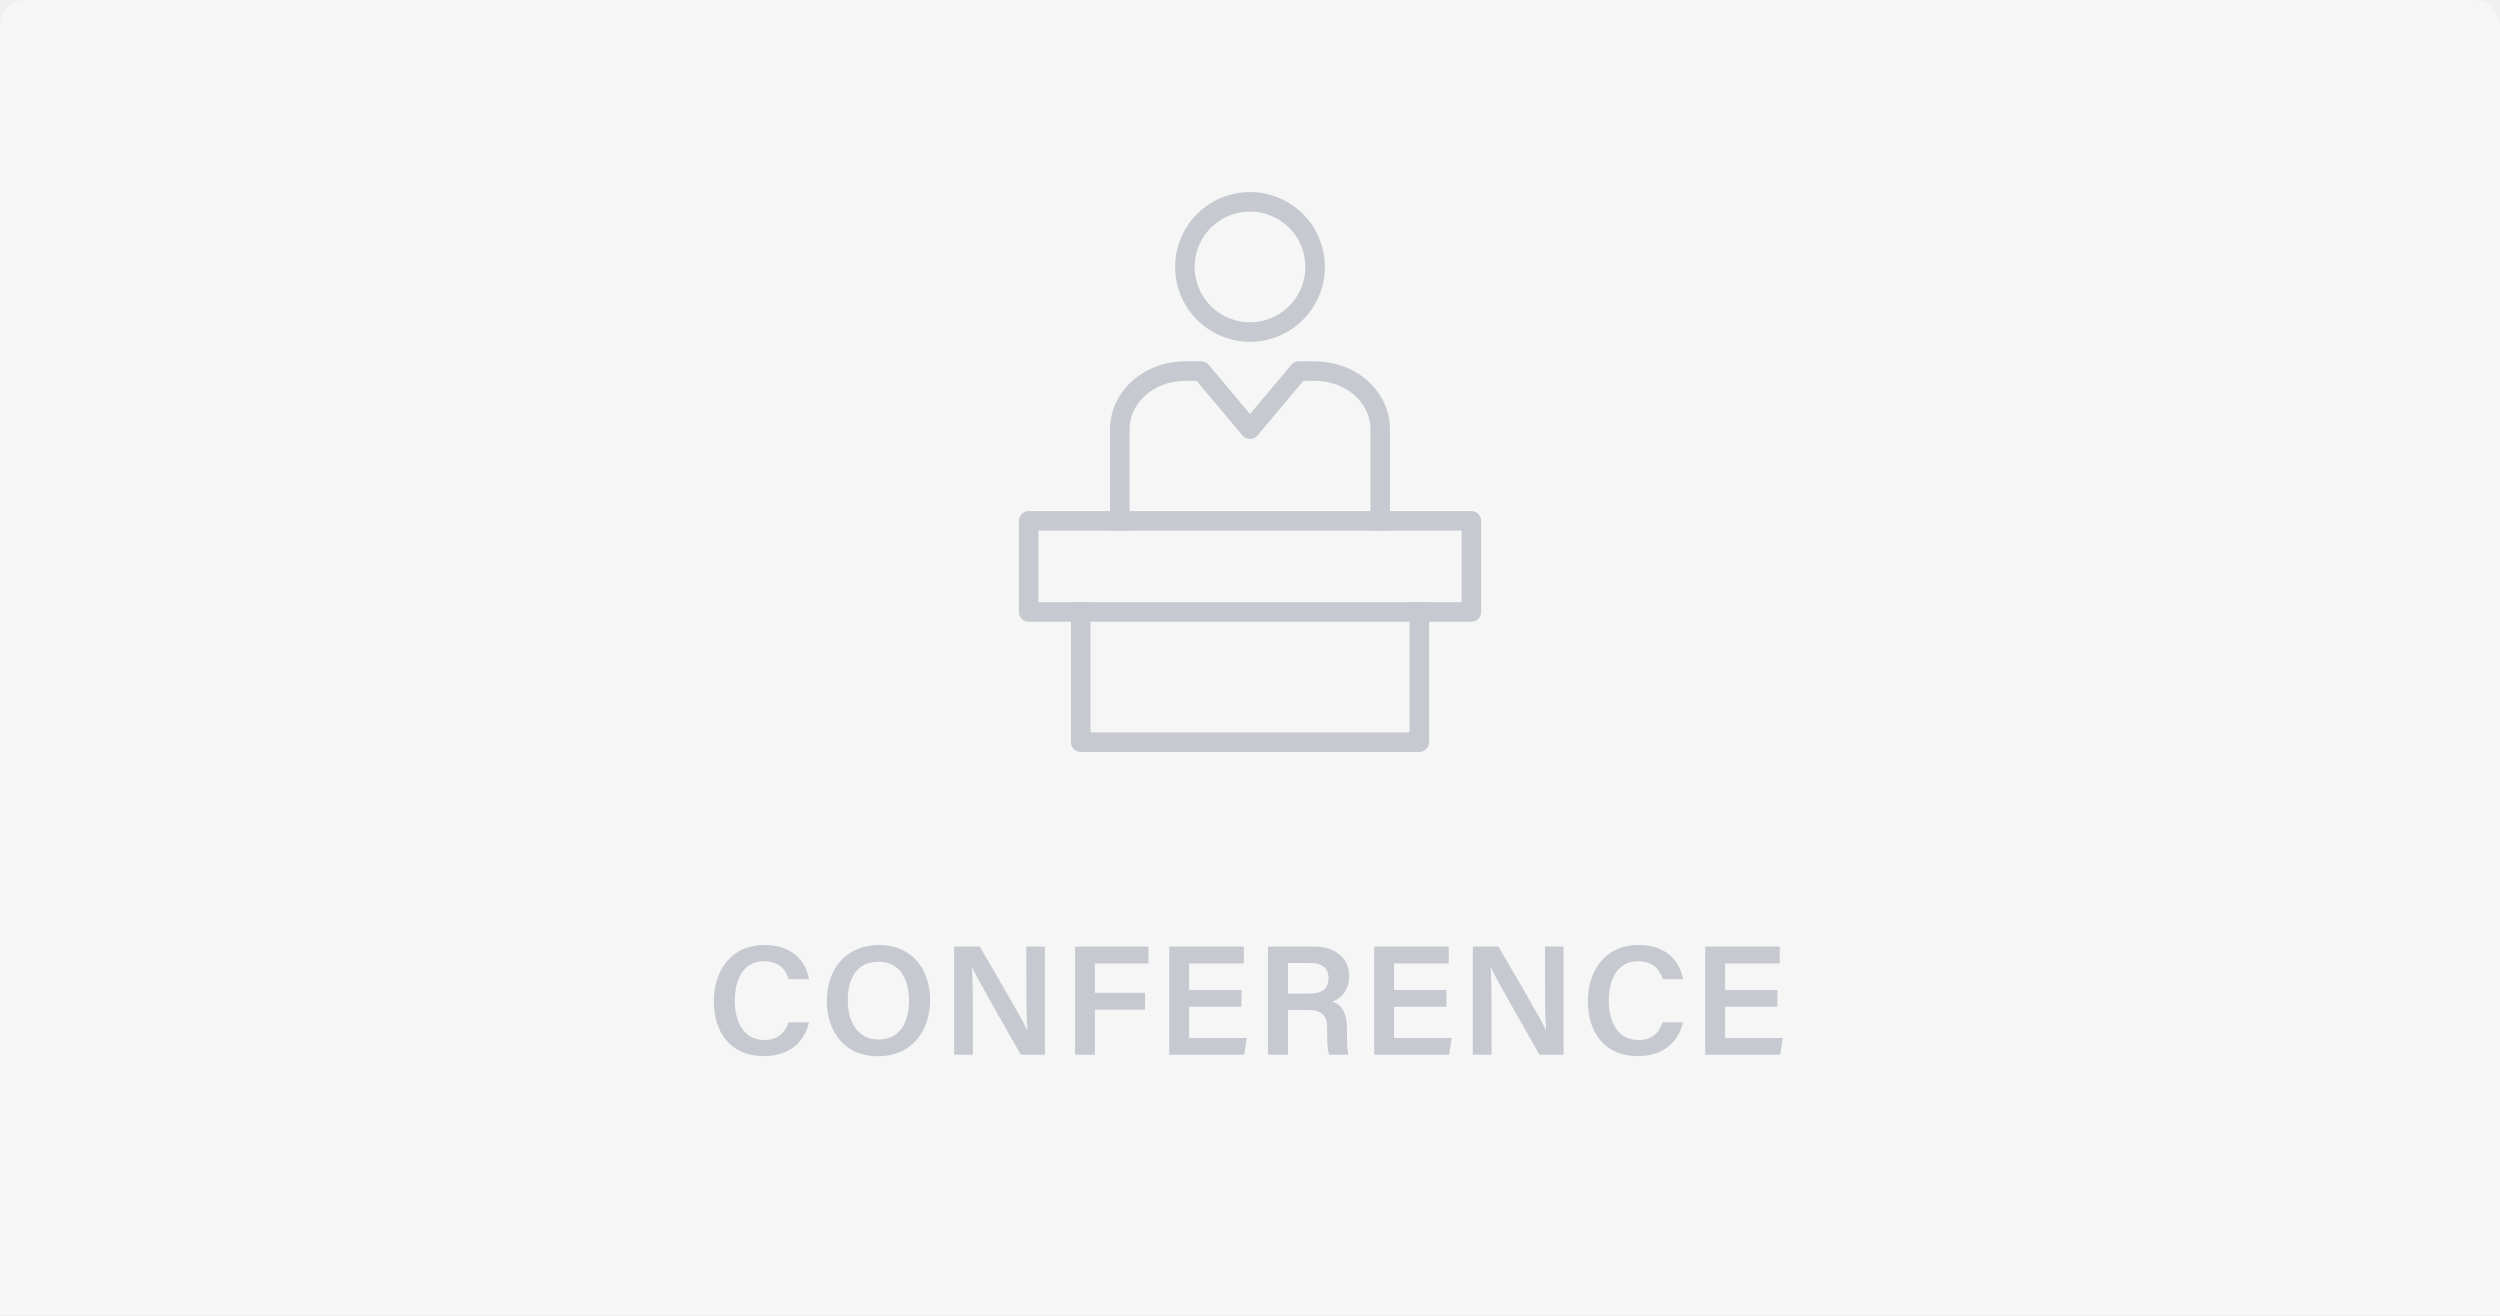
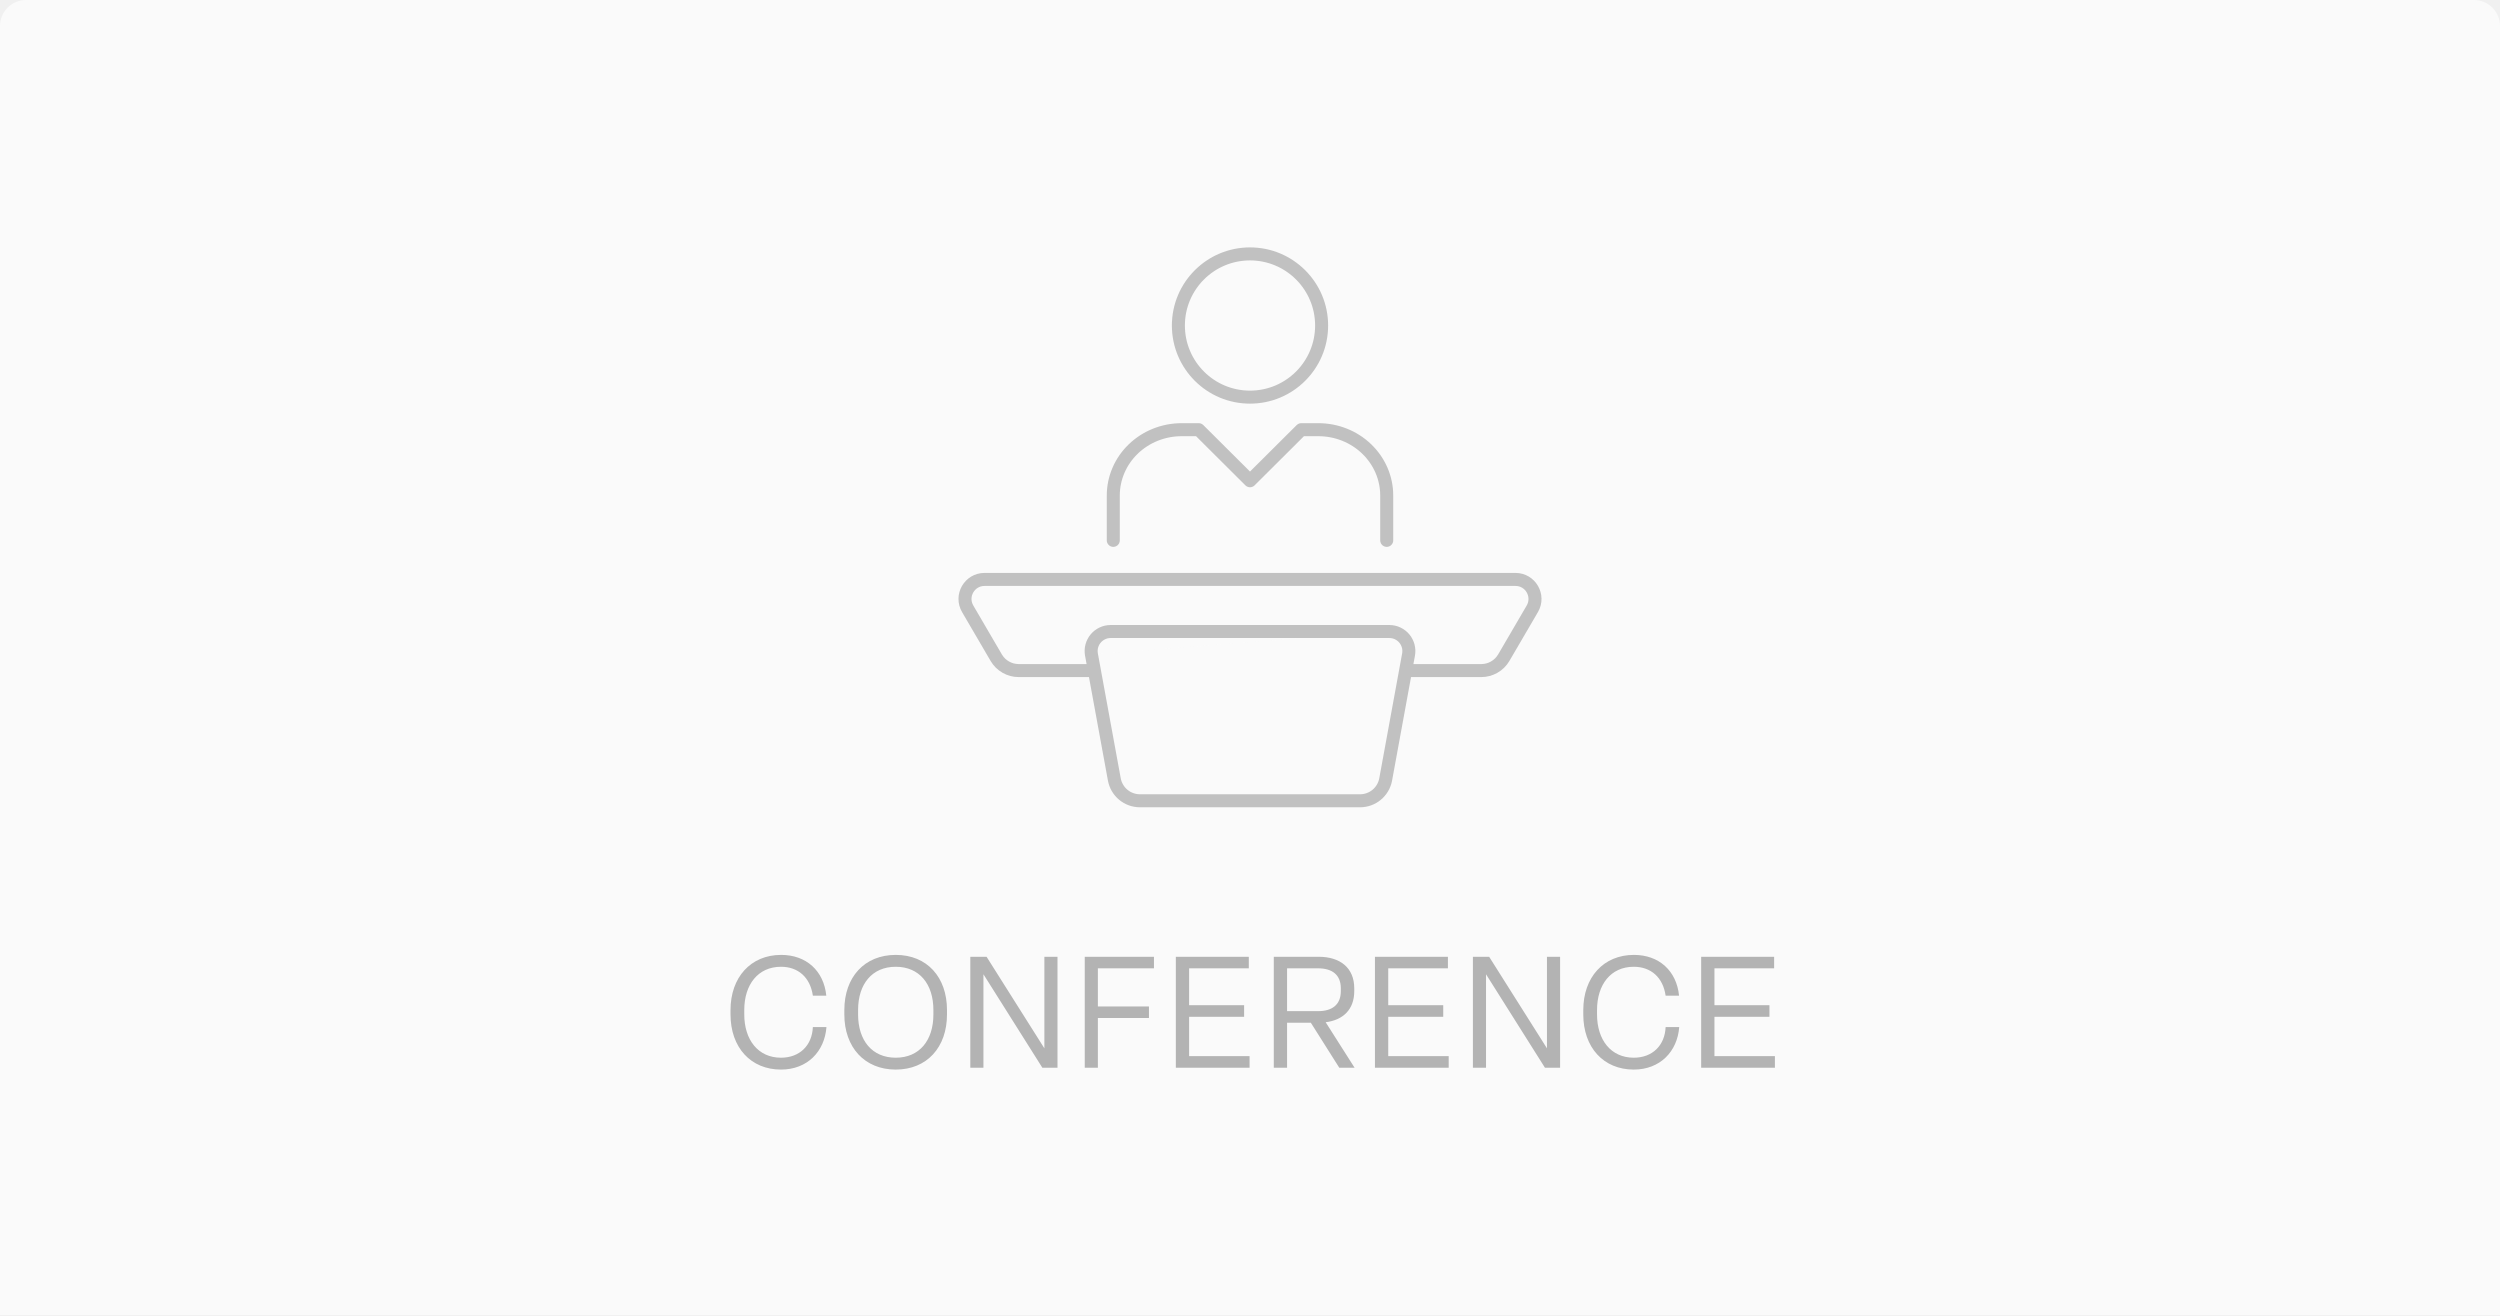
- <svg xmlns="http://www.w3.org/2000/svg" width="384" height="202" viewBox="0 0 384 202" fill="none">
-   <g clip-path="url(#clip0_13379_119191)">
-     <rect width="384" height="202" fill="#F6F6F6" />
-     <path d="M121.141 157.032C120.709 158.208 119.845 159.744 117.421 159.744C114.013 159.744 112.861 156.624 112.861 153.672C112.861 150.528 114.133 147.648 117.325 147.648C119.701 147.648 120.709 148.944 121.141 150.408H124.261C123.805 147.624 121.669 145.152 117.445 145.152C112.189 145.152 109.645 149.232 109.645 153.768C109.645 158.496 112.141 162.216 117.301 162.216C121.309 162.216 123.565 160.032 124.261 157.032H121.141ZM135.04 145.152C129.928 145.152 127 148.896 127 153.696C127 158.448 129.712 162.24 134.824 162.24C140.152 162.24 142.864 158.232 142.864 153.624C142.864 148.608 139.84 145.152 135.04 145.152ZM134.896 147.72C138.184 147.72 139.624 150.384 139.624 153.672C139.624 156.84 138.352 159.672 134.944 159.672C131.776 159.672 130.216 156.984 130.216 153.624C130.216 150.288 131.632 147.72 134.896 147.72ZM149.435 162V156.408C149.435 153.408 149.411 150.216 149.291 148.608H149.315C150.227 150.504 154.859 158.64 156.803 162H160.499V145.392H157.643V150.864C157.643 153.576 157.643 156.36 157.811 158.232H157.787C156.971 156.432 152.675 149.184 150.491 145.392H146.555V162H149.435ZM165.129 162H168.177V155.088H175.881V152.496H168.177V147.984H176.409V145.392H165.129V162ZM190.689 152.064H182.649V147.984H191.049V145.392H179.601V162H191.121L191.505 159.432H182.649V154.632H190.689V152.064ZM200.537 155.136C203.321 155.136 203.849 156.048 203.849 158.04V158.328C203.849 160.008 203.873 161.28 204.161 162H207.137C206.897 161.256 206.897 159.912 206.897 158.784V158.016C206.897 155.064 205.673 154.152 204.665 153.84C206.009 153.36 207.233 152.112 207.233 149.928C207.233 147.336 205.337 145.392 201.785 145.392H194.753V162H197.825V155.136H200.537ZM197.825 147.912H201.161C203.105 147.912 204.065 148.752 204.065 150.24C204.065 151.8 203.201 152.616 201.041 152.616H197.825V147.912ZM222.164 152.064H214.124V147.984H222.524V145.392H211.076V162H222.596L222.98 159.432H214.124V154.632H222.164V152.064ZM229.108 162V156.408C229.108 153.408 229.084 150.216 228.964 148.608H228.988C229.9 150.504 234.532 158.64 236.476 162H240.172V145.392H237.316V150.864C237.316 153.576 237.316 156.36 237.484 158.232H237.46C236.644 156.432 232.348 149.184 230.164 145.392H226.228V162H229.108ZM255.388 157.032C254.956 158.208 254.092 159.744 251.668 159.744C248.26 159.744 247.108 156.624 247.108 153.672C247.108 150.528 248.38 147.648 251.572 147.648C253.948 147.648 254.956 148.944 255.388 150.408H258.508C258.052 147.624 255.916 145.152 251.692 145.152C246.436 145.152 243.892 149.232 243.892 153.768C243.892 158.496 246.388 162.216 251.548 162.216C255.556 162.216 257.812 160.032 258.508 157.032H255.388ZM273.011 152.064H264.971V147.984H273.371V145.392H261.923V162H273.443L273.827 159.432H264.971V154.632H273.011V152.064Z" fill="#C7C9D1" />
-     <path d="M192 51C189.348 51 186.804 49.946 184.929 48.071C183.054 46.196 182 43.652 182 41C182 38.348 183.054 35.804 184.929 33.929C186.804 32.054 189.348 31 192 31V31C194.652 31 197.196 32.054 199.071 33.929C200.946 35.804 202 38.348 202 41C202 43.652 200.946 46.196 199.071 48.071C197.196 49.946 194.652 51 192 51V51Z" stroke="#C7C9D1" stroke-width="3" stroke-miterlimit="10" stroke-linecap="square" stroke-linejoin="round" />
-     <path d="M172 80V65.921C172 63.555 173.054 61.286 174.929 59.613C176.804 57.94 179.348 57 182 57H184.5L192 65.921L199.5 57H202C204.652 57 207.196 57.94 209.071 59.613C210.946 61.286 212 63.555 212 65.921V80" stroke="#C7C9D1" stroke-width="3" stroke-miterlimit="10" stroke-linecap="square" stroke-linejoin="round" />
-     <path d="M226 80H158V94H226V80Z" stroke="#C7C9D1" stroke-width="3" stroke-miterlimit="10" stroke-linecap="square" stroke-linejoin="round" />
-     <path d="M218 94V114H166V94" stroke="#C7C9D1" stroke-width="3" stroke-miterlimit="10" stroke-linecap="square" stroke-linejoin="round" />
+ <svg xmlns="http://www.w3.org/2000/svg" width="384" height="202" fill="none" viewBox="0 0 384 202">
+   <g clip-path="url(#a)">
+     <path fill="#FAFAFA" d="M0 0h384v202H0z" />
+     <path fill="#B3B3B3" d="M119.959 164.288c4.032 0 6.696-2.76 6.984-6.528h-2.088c-.12 2.808-2.016 4.704-4.896 4.704-3.504 0-5.64-2.736-5.64-6.648v-.672c0-3.912 2.112-6.648 5.64-6.648 2.616 0 4.488 1.608 4.896 4.44h2.064c-.384-3.816-3.072-6.264-6.936-6.264-4.68 0-7.776 3.456-7.776 8.472v.672c0 5.088 3.12 8.472 7.752 8.472Zm17.627 0c4.8 0 7.872-3.432 7.872-8.472v-.672c0-5.064-3.072-8.472-7.872-8.472s-7.896 3.408-7.896 8.472v.672c0 5.04 3.096 8.472 7.896 8.472Zm0-1.824c-3.624 0-5.784-2.64-5.784-6.648v-.672c0-4.008 2.16-6.648 5.784-6.648 3.624 0 5.784 2.64 5.784 6.648v.672c0 4.008-2.16 6.648-5.784 6.648Zm13.47 1.536v-14.352L160.104 164h2.328v-17.04h-2.016v14.064l-8.88-14.064h-2.496V164h2.016Zm17.577 0v-7.632h7.848v-1.776h-7.848v-5.856h8.616v-1.776h-10.632V164h2.016Zm23.303 0v-1.776h-9.288v-6.048h8.448V154.4h-8.448v-5.664h9.168v-1.776h-11.208V164h11.328Zm5.758 0v-6.912h3.648L205.71 164h2.352l-4.44-6.984c2.688-.336 4.392-1.968 4.392-4.776v-.432c0-3.144-2.16-4.848-5.472-4.848h-6.888V164h2.04Zm0-15.264h4.776c2.136 0 3.48.984 3.48 3.072v.432c0 2.088-1.344 3.072-3.48 3.072h-4.776v-6.576ZM222.521 164v-1.776h-9.288v-6.048h8.448V154.4h-8.448v-5.664h9.168v-1.776h-11.208V164h11.328Zm5.733 0v-14.352L237.302 164h2.328v-17.04h-2.016v14.064l-8.88-14.064h-2.496V164h2.016Zm22.69.288c4.032 0 6.696-2.76 6.984-6.528h-2.088c-.12 2.808-2.016 4.704-4.896 4.704-3.504 0-5.64-2.736-5.64-6.648v-.672c0-3.912 2.112-6.648 5.64-6.648 2.616 0 4.488 1.608 4.896 4.44h2.064c-.384-3.816-3.072-6.264-6.936-6.264-4.68 0-7.776 3.456-7.776 8.472v.672c0 5.088 3.12 8.472 7.752 8.472Zm21.683-.288v-1.776h-9.288v-6.048h8.448V154.4h-8.448v-5.664h9.168v-1.776h-11.208V164h11.328Z" />
+     <g opacity=".8">
+       <path stroke="#B3B3B3" stroke-linecap="square" stroke-linejoin="round" stroke-miterlimit="10" stroke-width="2" d="M192 61a11 11 0 0 1 0-22v0a11 11 0 0 1 0 22v0Z" />
+       <path stroke="#B3B3B3" stroke-linecap="round" stroke-linejoin="round" stroke-miterlimit="10" stroke-width="2" d="M171 83v-6.89c0-2.68 1.106-5.252 3.075-7.149 1.97-1.896 4.64-2.961 7.425-2.961h2.625L192 73.844 199.875 66h2.625c2.785 0 5.455 1.065 7.425 2.961 1.969 1.897 3.075 4.468 3.075 7.15V83" />
+       <path stroke="#B3B3B3" stroke-linecap="square" stroke-linejoin="round" stroke-miterlimit="10" stroke-width="2" d="M232.773 89h-81.546c-2.316 0-3.759 2.513-2.591 4.513l4.384 7.505a4 4 0 0 0 3.454 1.982h71.052a4 4 0 0 0 3.454-1.982l4.384-7.505c1.168-2-.275-4.513-2.591-4.513Z" />
+       <path fill="#FAFAFA" d="M213.401 97a3 3 0 0 1 2.951 3.54l-3.513 19.181a4 4 0 0 1-3.935 3.279h-33.808a4 4 0 0 1-3.935-3.279l-3.513-19.181" />
+       <path stroke="#B3B3B3" stroke-linecap="square" stroke-linejoin="round" stroke-miterlimit="10" stroke-width="2" d="m167.648 100.54 3.513 19.181a4 4 0 0 0 3.935 3.279h33.808a4 4 0 0 0 3.935-3.279l3.513-19.181a3 3 0 0 0-2.951-3.54h-42.802a3 3 0 0 0-2.951 3.54Z" />
+     </g>
  </g>
  <defs>
-     <clipPath id="clip0_13379_119191">
-       <path d="M0 4C0 1.791 1.791 0 4 0H380C382.209 0 384 1.791 384 4V202H0V4Z" fill="white" />
+     <clipPath id="a">
+       <path fill="#fff" d="M0 4a4 4 0 0 1 4-4h376a4 4 0 0 1 4 4v198H0V4Z" />
    </clipPath>
  </defs>
</svg>
